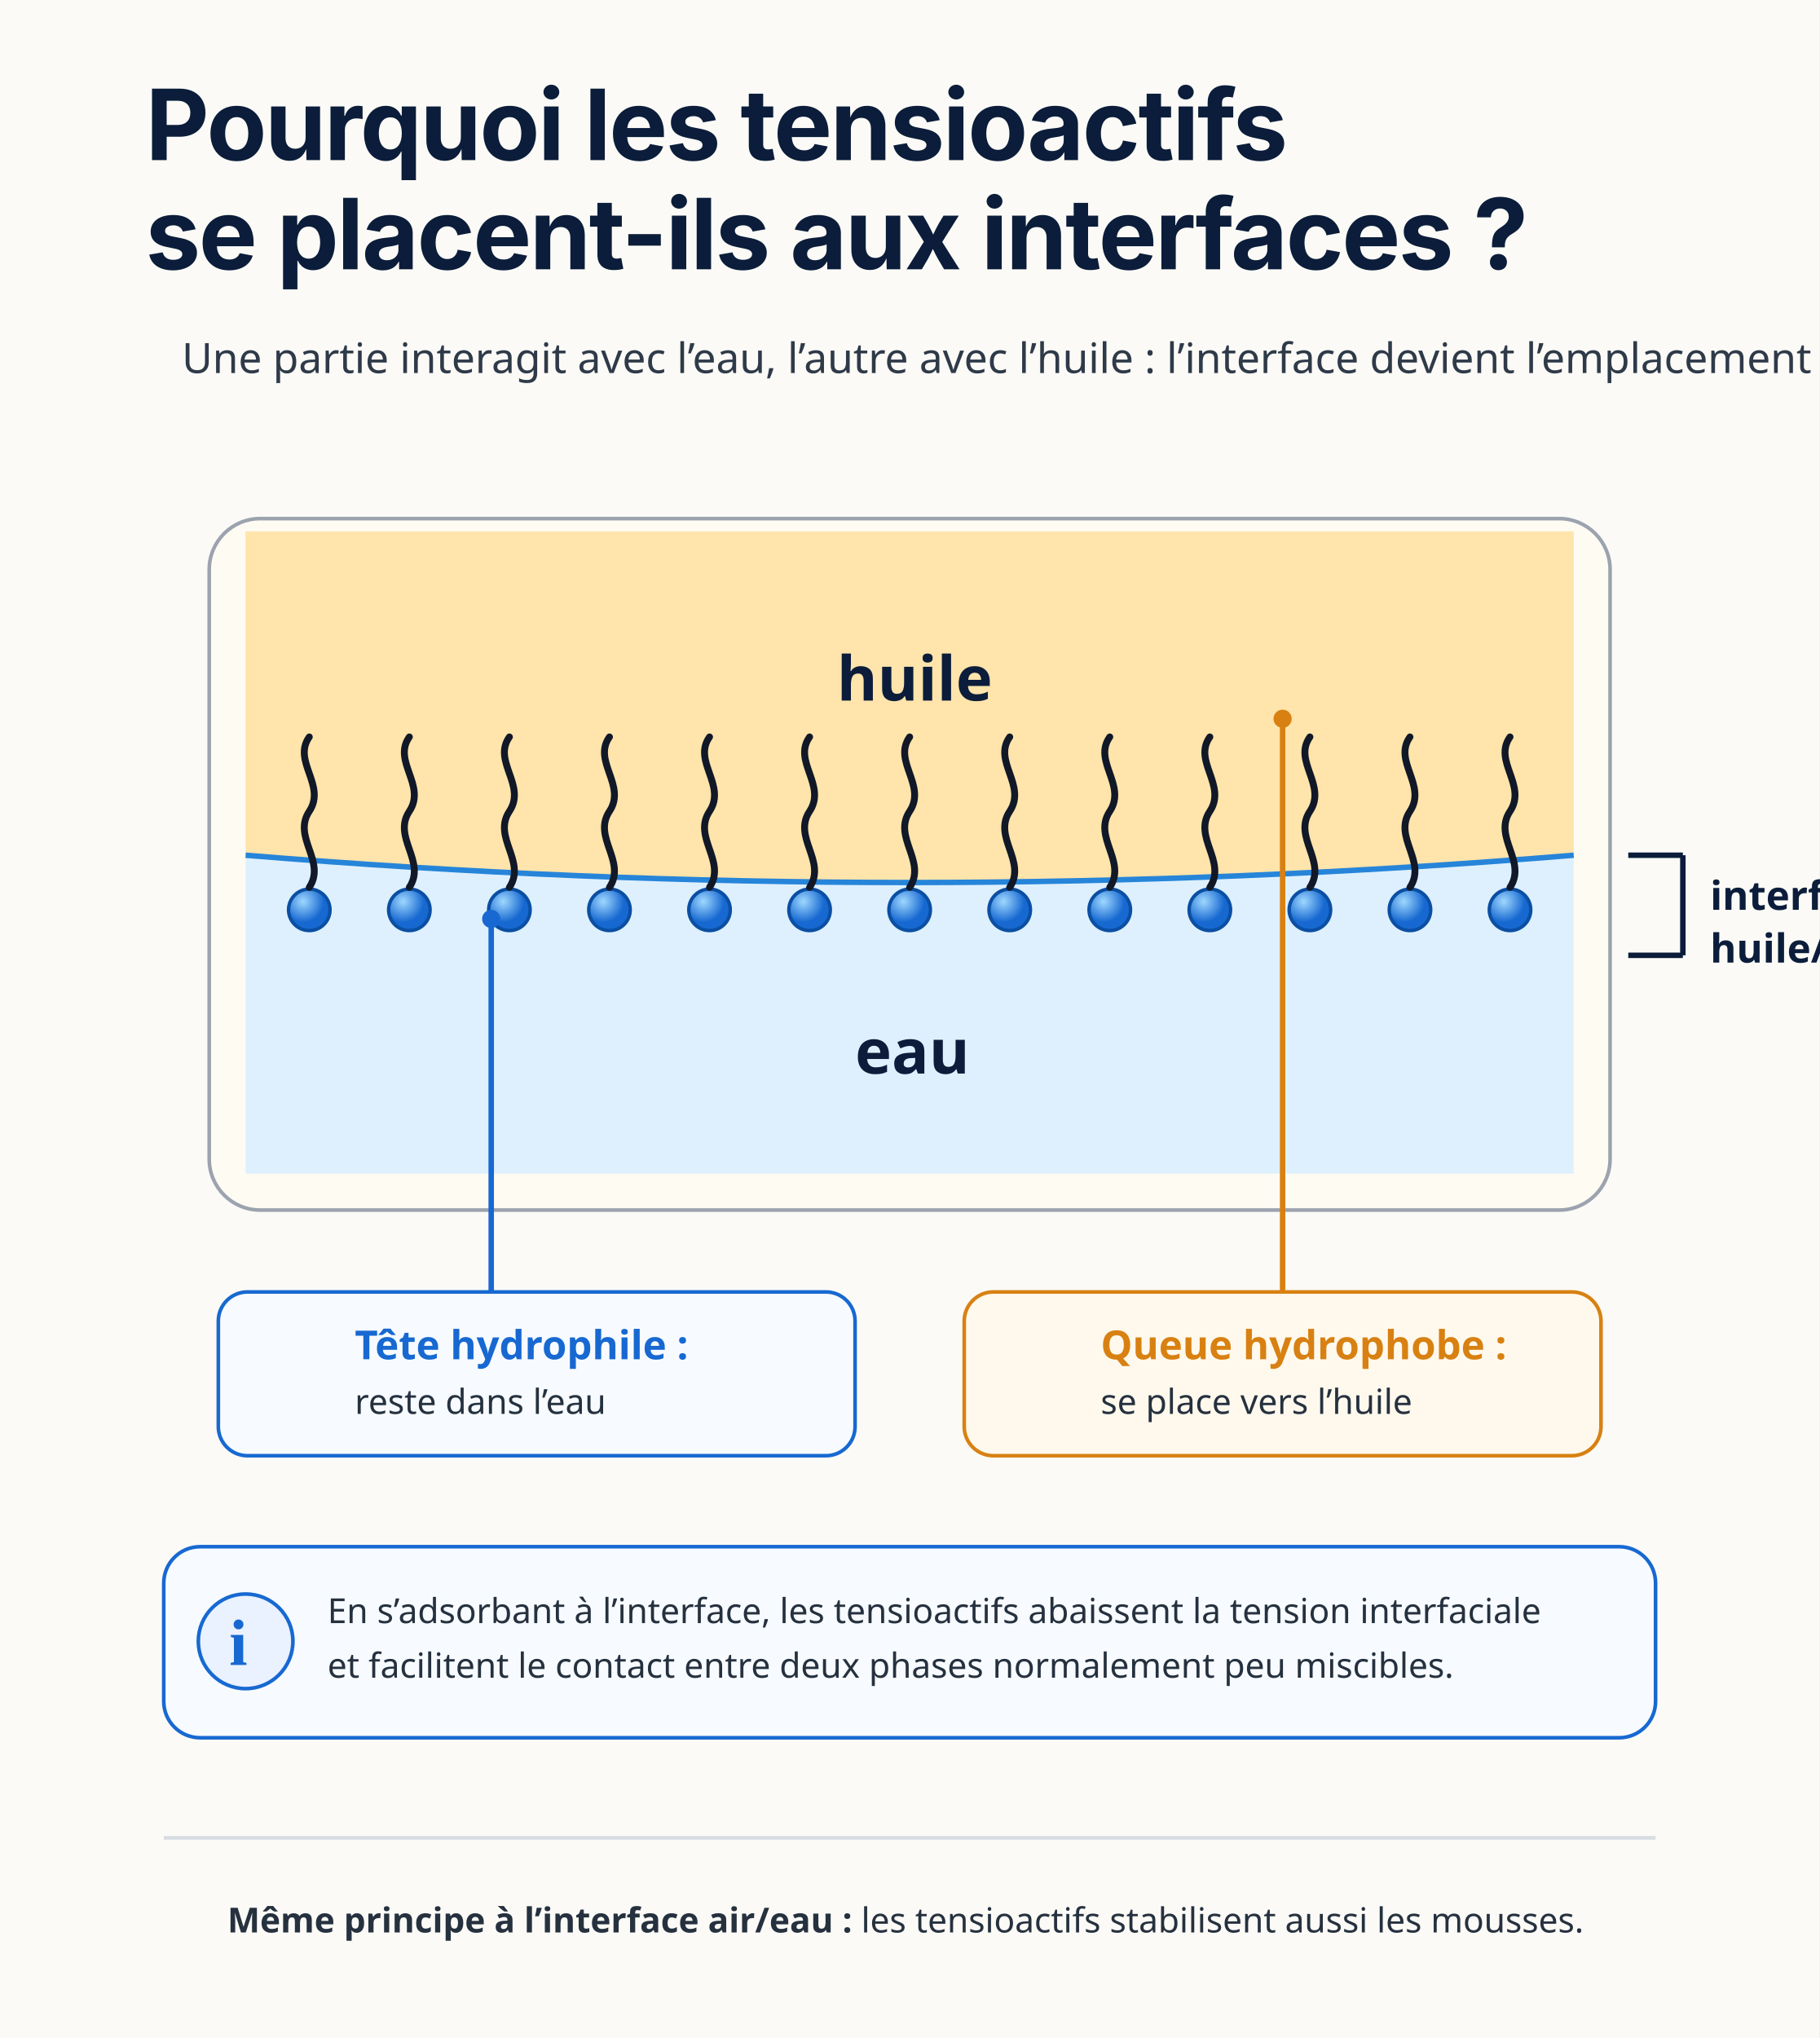
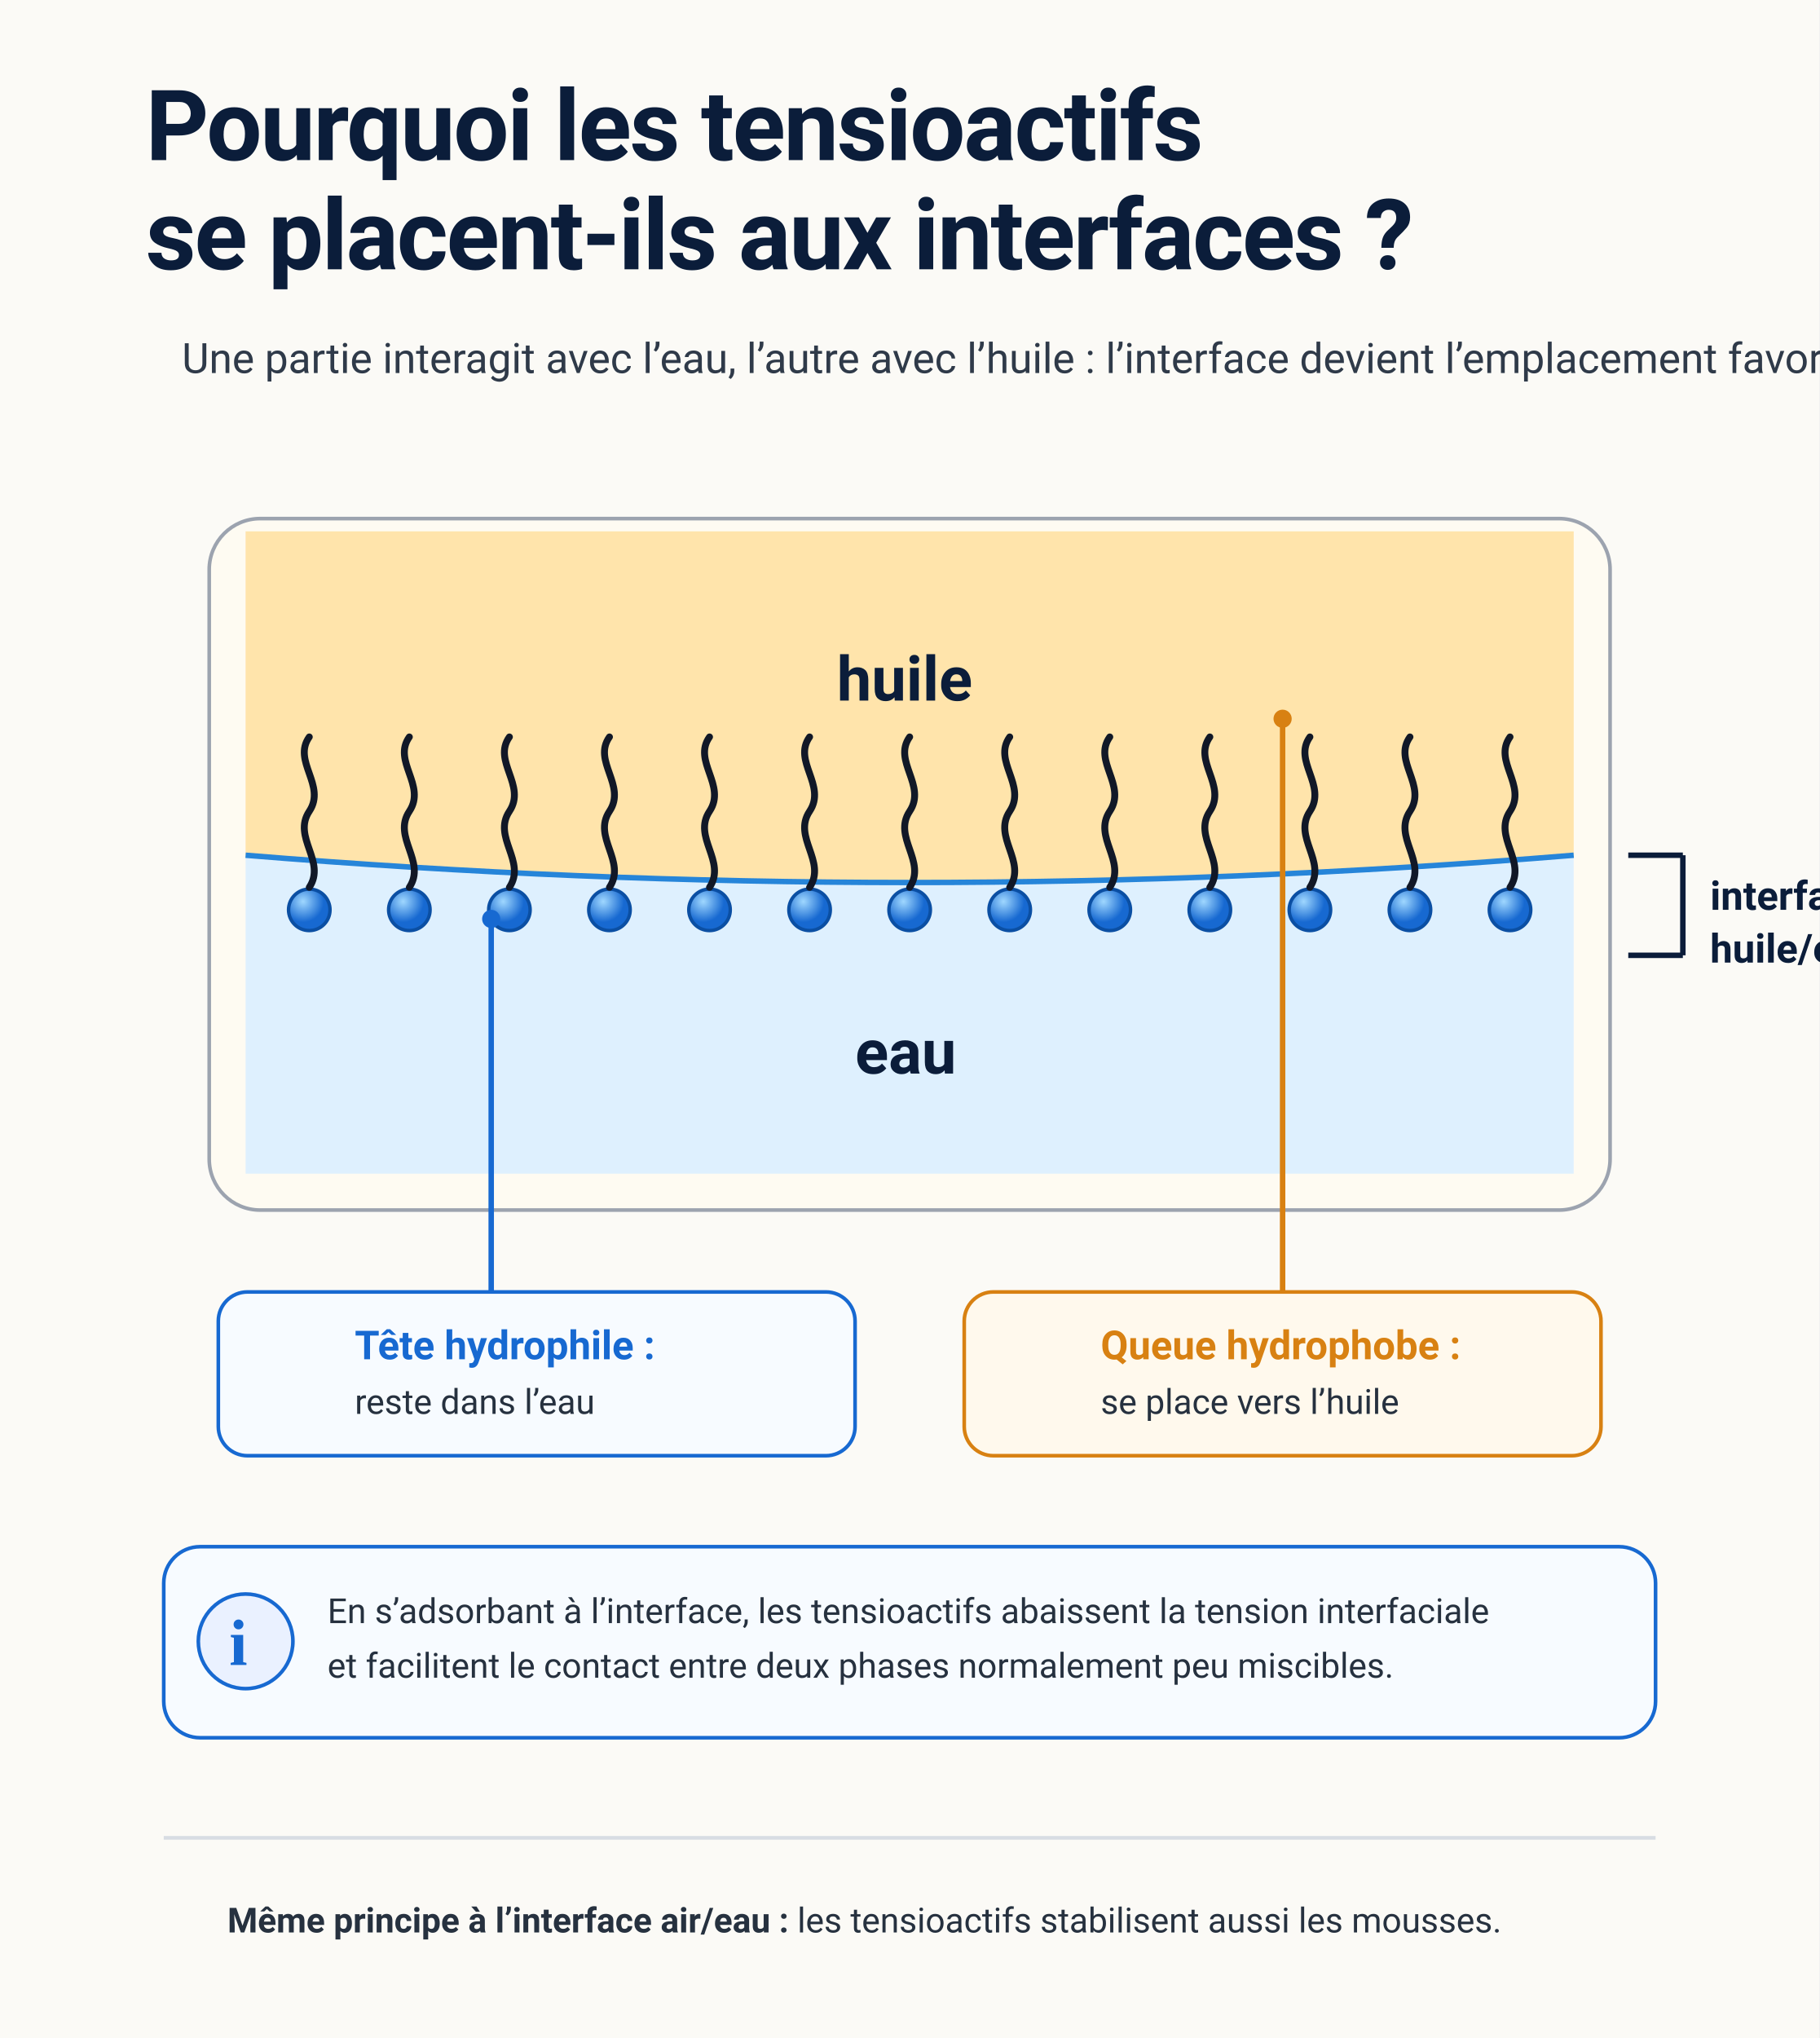
<svg xmlns="http://www.w3.org/2000/svg" width="1000" height="1120" viewBox="0 0 1000 1120" role="img" aria-labelledby="title desc">
  <defs>
    <style>
- .title{font:700 54px system-ui,-apple-system,BlinkMacSystemFont,'Segoe UI',sans-serif;fill:#0b1d3a;letter-spacing:-1px}.subtitle{font:400 23px system-ui,sans-serif;fill:#2f3a49}.h2{font:700 34px system-ui,sans-serif;fill:#0b1d3a}.label{font:600 22px system-ui,sans-serif;fill:#0b1d3a}.small{font:400 19px system-ui,sans-serif;fill:#26313f}.tiny{font:400 16px system-ui,sans-serif;fill:#415063}.blue{fill:#1769d1}.orange{fill:#d88112}.green{fill:#237047}.purple{fill:#6a3aa8}.ink{fill:#111827}.muted{fill:#4b5563}.line{stroke:#d7dce3;stroke-width:2}.box{fill:#fff;stroke:#d7dce3;stroke-width:2}.info{fill:#f7fbff;stroke:#1769d1;stroke-width:2}.warn{fill:#fff9ed;stroke:#d88112;stroke-width:2}.water{fill:#dcefff;stroke:#68aee8;stroke-width:2}.oil{fill:#ffe1a3;stroke:#e0a144;stroke-width:2}.surface{fill:#e8e5dd;stroke:#b7b3a8;stroke-width:1}.tail{fill:none;stroke:#111827;stroke-width:4;stroke-linecap:round}.dash{stroke-dasharray:8 8}.mono{font:500 20px ui-monospace,SFMono-Regular,Menlo,monospace;fill:#111827}
+ .title{font:700 54px Roboto,Arial,sans-serif;fill:#0b1d3a;letter-spacing:-1px}.subtitle{font:400 23px Roboto,Arial,sans-serif;fill:#2f3a49}.h2{font:700 34px Roboto,Arial,sans-serif;fill:#0b1d3a}.label{font:600 22px Roboto,Arial,sans-serif;fill:#0b1d3a}.small{font:400 19px Roboto,Arial,sans-serif;fill:#26313f}.tiny{font:400 16px Roboto,Arial,sans-serif;fill:#415063}.blue{fill:#1769d1}.orange{fill:#d88112}.green{fill:#237047}.purple{fill:#6a3aa8}.ink{fill:#111827}.muted{fill:#4b5563}.line{stroke:#d7dce3;stroke-width:2}.box{fill:#fff;stroke:#d7dce3;stroke-width:2}.info{fill:#f7fbff;stroke:#1769d1;stroke-width:2}.warn{fill:#fff9ed;stroke:#d88112;stroke-width:2}.water{fill:#dcefff;stroke:#68aee8;stroke-width:2}.oil{fill:#ffe1a3;stroke:#e0a144;stroke-width:2}.surface{fill:#e8e5dd;stroke:#b7b3a8;stroke-width:1}.tail{fill:none;stroke:#111827;stroke-width:4;stroke-linecap:round}.dash{stroke-dasharray:8 8}.mono{font:500 20px Roboto,Arial,sans-serif;fill:#111827}
</style>
    <radialGradient id="blueHead" cx="35%" cy="30%">
      <stop offset="0" stop-color="#9fd7ff" />
      <stop offset="1" stop-color="#1769d1" />
    </radialGradient>
    <radialGradient id="oilDrop" cx="35%" cy="30%">
      <stop offset="0" stop-color="#ffe19a" />
      <stop offset="1" stop-color="#d88112" />
    </radialGradient>
    <marker id="arrowBlue" markerWidth="10" markerHeight="10" refX="8" refY="3" orient="auto">
      <path d="M0,0 L0,6 L9,3 z" fill="#1769d1" />
    </marker>
    <marker id="arrowOrange" markerWidth="10" markerHeight="10" refX="8" refY="3" orient="auto">
      <path d="M0,0 L0,6 L9,3 z" fill="#d88112" />
    </marker>
    <marker id="arrowDark" markerWidth="10" markerHeight="10" refX="8" refY="3" orient="auto">
      <path d="M0,0 L0,6 L9,3 z" fill="#111827" />
    </marker>
  </defs>
  <rect width="100%" height="100%" fill="#fbfaf6" />
  <text x="80" y="88" class="title">Pourquoi les tensioactifs</text>
  <text x="80" y="148" class="title">se placent-ils aux interfaces ?</text>
  <text x="100" y="205" class="subtitle">Une partie interagit avec l’eau, l’autre avec l’huile : l’interface devient l’emplacement favorable.</text>
  <rect x="115" y="285" width="770" height="380" rx="28" fill="#fefbf2" stroke="#9ca3af" stroke-width="2" />
  <path d="M135 292 H865 V470 Q500 500 135 470 Z" fill="#ffe1a3" opacity=".9" />
  <path d="M135 470 Q500 500 865 470 V645 H135 Z" fill="#dcefff" opacity=".95" />
  <path d="M135 470 Q500 500 865 470" fill="none" stroke="#2685d9" stroke-width="3" />
  <text x="460" y="385" class="h2" fill="#b05d00">huile</text>
  <text x="470" y="590" class="h2" fill="#1769d1">eau</text>
  <g transform="translate(170 500) scale(0.95)">
    <circle cx="0" cy="0" r="12" fill="url(#blueHead)" stroke="#0b4fa3" stroke-width="2" />
    <path d="M0 -13 C10 -28 -10 -42 0 -57 C10 -72 -10 -86 0 -100" class="tail" stroke-width="3" />
  </g>
  <g transform="translate(225 500) scale(0.95)">
    <circle cx="0" cy="0" r="12" fill="url(#blueHead)" stroke="#0b4fa3" stroke-width="2" />
    <path d="M0 -13 C10 -28 -10 -42 0 -57 C10 -72 -10 -86 0 -100" class="tail" stroke-width="3" />
  </g>
  <g transform="translate(280 500) scale(0.95)">
    <circle cx="0" cy="0" r="12" fill="url(#blueHead)" stroke="#0b4fa3" stroke-width="2" />
    <path d="M0 -13 C10 -28 -10 -42 0 -57 C10 -72 -10 -86 0 -100" class="tail" stroke-width="3" />
  </g>
  <g transform="translate(335 500) scale(0.95)">
    <circle cx="0" cy="0" r="12" fill="url(#blueHead)" stroke="#0b4fa3" stroke-width="2" />
    <path d="M0 -13 C10 -28 -10 -42 0 -57 C10 -72 -10 -86 0 -100" class="tail" stroke-width="3" />
  </g>
  <g transform="translate(390 500) scale(0.95)">
    <circle cx="0" cy="0" r="12" fill="url(#blueHead)" stroke="#0b4fa3" stroke-width="2" />
    <path d="M0 -13 C10 -28 -10 -42 0 -57 C10 -72 -10 -86 0 -100" class="tail" stroke-width="3" />
  </g>
  <g transform="translate(445 500) scale(0.95)">
    <circle cx="0" cy="0" r="12" fill="url(#blueHead)" stroke="#0b4fa3" stroke-width="2" />
    <path d="M0 -13 C10 -28 -10 -42 0 -57 C10 -72 -10 -86 0 -100" class="tail" stroke-width="3" />
  </g>
  <g transform="translate(500 500) scale(0.95)">
    <circle cx="0" cy="0" r="12" fill="url(#blueHead)" stroke="#0b4fa3" stroke-width="2" />
    <path d="M0 -13 C10 -28 -10 -42 0 -57 C10 -72 -10 -86 0 -100" class="tail" stroke-width="3" />
  </g>
  <g transform="translate(555 500) scale(0.95)">
    <circle cx="0" cy="0" r="12" fill="url(#blueHead)" stroke="#0b4fa3" stroke-width="2" />
    <path d="M0 -13 C10 -28 -10 -42 0 -57 C10 -72 -10 -86 0 -100" class="tail" stroke-width="3" />
  </g>
  <g transform="translate(610 500) scale(0.95)">
    <circle cx="0" cy="0" r="12" fill="url(#blueHead)" stroke="#0b4fa3" stroke-width="2" />
    <path d="M0 -13 C10 -28 -10 -42 0 -57 C10 -72 -10 -86 0 -100" class="tail" stroke-width="3" />
  </g>
  <g transform="translate(665 500) scale(0.95)">
    <circle cx="0" cy="0" r="12" fill="url(#blueHead)" stroke="#0b4fa3" stroke-width="2" />
    <path d="M0 -13 C10 -28 -10 -42 0 -57 C10 -72 -10 -86 0 -100" class="tail" stroke-width="3" />
  </g>
  <g transform="translate(720 500) scale(0.95)">
    <circle cx="0" cy="0" r="12" fill="url(#blueHead)" stroke="#0b4fa3" stroke-width="2" />
    <path d="M0 -13 C10 -28 -10 -42 0 -57 C10 -72 -10 -86 0 -100" class="tail" stroke-width="3" />
  </g>
  <g transform="translate(775 500) scale(0.95)">
    <circle cx="0" cy="0" r="12" fill="url(#blueHead)" stroke="#0b4fa3" stroke-width="2" />
    <path d="M0 -13 C10 -28 -10 -42 0 -57 C10 -72 -10 -86 0 -100" class="tail" stroke-width="3" />
  </g>
  <g transform="translate(830 500) scale(0.95)">
    <circle cx="0" cy="0" r="12" fill="url(#blueHead)" stroke="#0b4fa3" stroke-width="2" />
    <path d="M0 -13 C10 -28 -10 -42 0 -57 C10 -72 -10 -86 0 -100" class="tail" stroke-width="3" />
  </g>
  <path d="M895 470 h30 M925 470 v55 M895 525 h30" fill="none" stroke="#0b1d3a" stroke-width="3" />
  <text x="940" y="500" class="label">interface</text>
  <text x="940" y="529" class="label">huile/eau</text>
  <rect x="120" y="710" width="350" height="90" rx="16" class="info" />
  <text x="195" y="747" class="label blue">Tête hydrophile :</text>
  <text x="195" y="777" class="small">reste dans l’eau</text>
  <line x1="270" y1="710" x2="270" y2="505" stroke="#1769d1" stroke-width="3" />
  <circle cx="270" cy="505" r="5" fill="#1769d1" />
  <rect x="530" y="710" width="350" height="90" rx="16" class="warn" />
  <text x="605" y="747" class="label orange">Queue hydrophobe :</text>
  <text x="605" y="777" class="small">se place vers l’huile</text>
  <line x1="705" y1="710" x2="705" y2="395" stroke="#d88112" stroke-width="3" />
  <circle cx="705" cy="395" r="5" fill="#d88112" />
  <rect x="90" y="850" width="820" height="105" rx="20" class="info" />
  <circle cx="135" cy="902" r="26" fill="#eaf1ff" stroke="#1769d1" stroke-width="2" />
  <text x="126" y="915" font-size="36" font-weight="700" fill="#1769d1">i</text>
  <text x="180" y="892" class="small">En s’adsorbant à l’interface, les tensioactifs abaissent la tension interfaciale</text>
  <text x="180" y="922" class="small">et facilitent le contact entre deux phases normalement peu miscibles.</text>
  <line x1="90" y1="1010" x2="910" y2="1010" stroke="#d7dce3" stroke-width="2" />
  <text x="125" y="1062" class="small">
    <tspan font-weight="700">Même principe à l’interface air/eau :</tspan> les tensioactifs stabilisent aussi les mousses.</text>
</svg>
